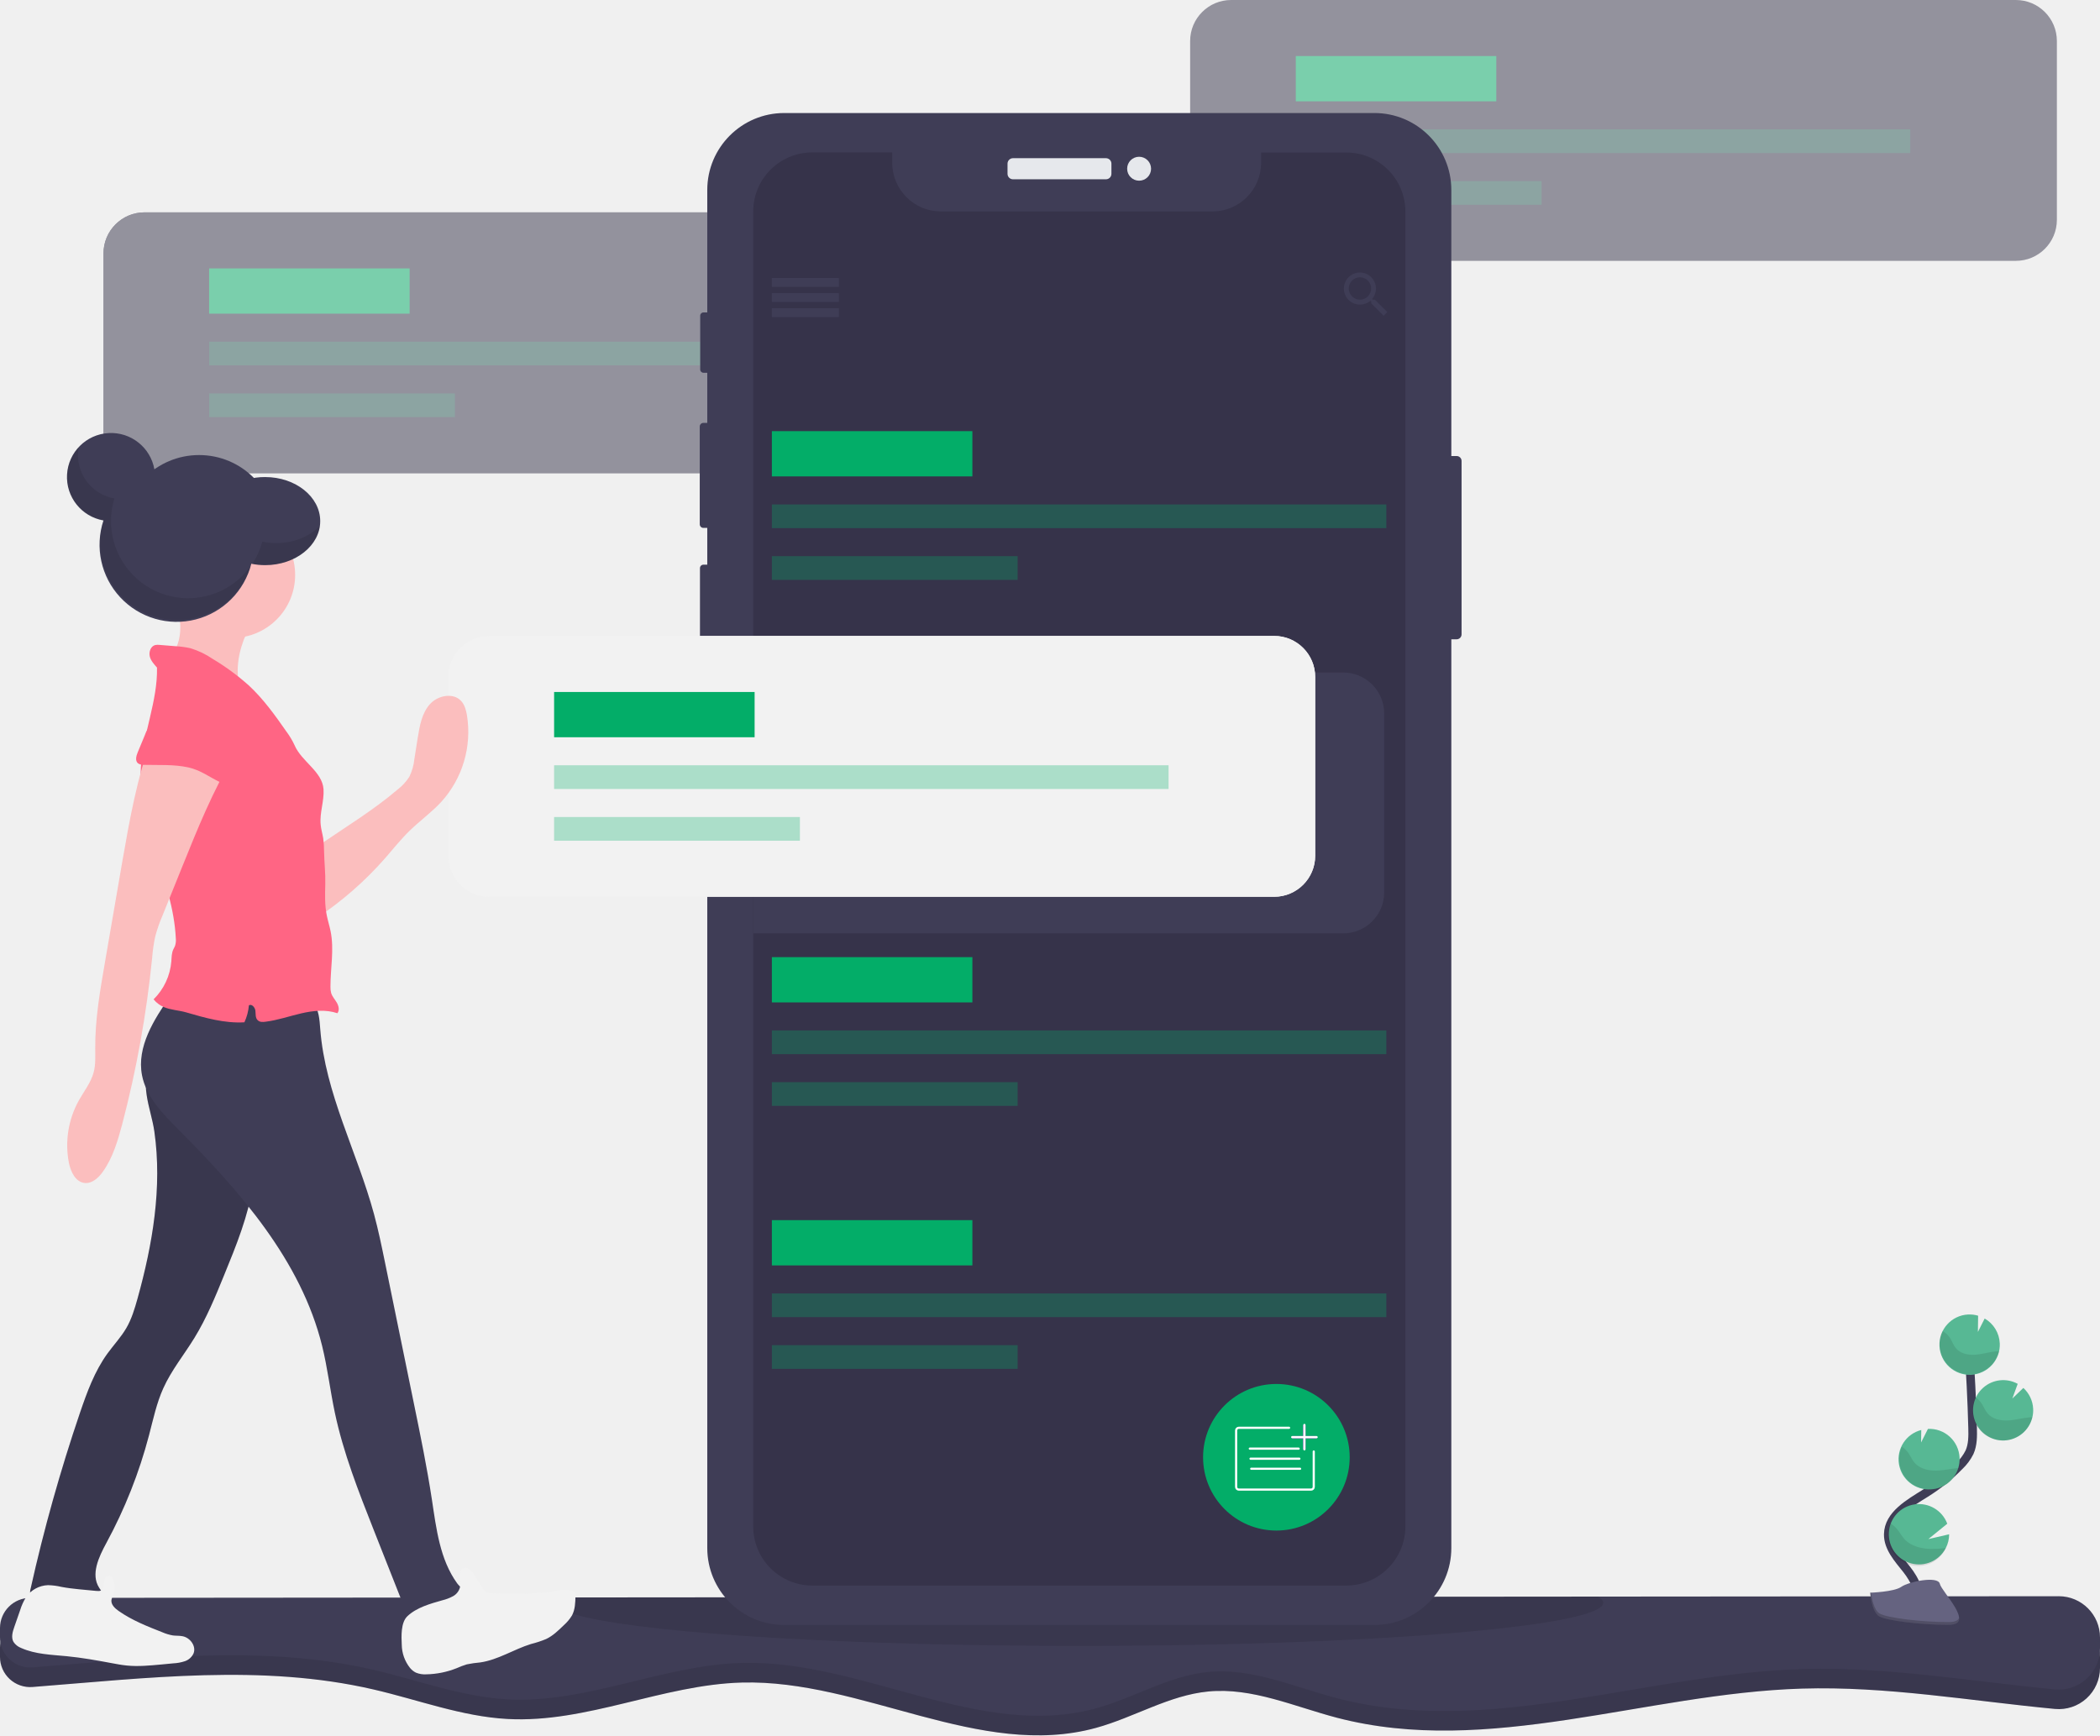
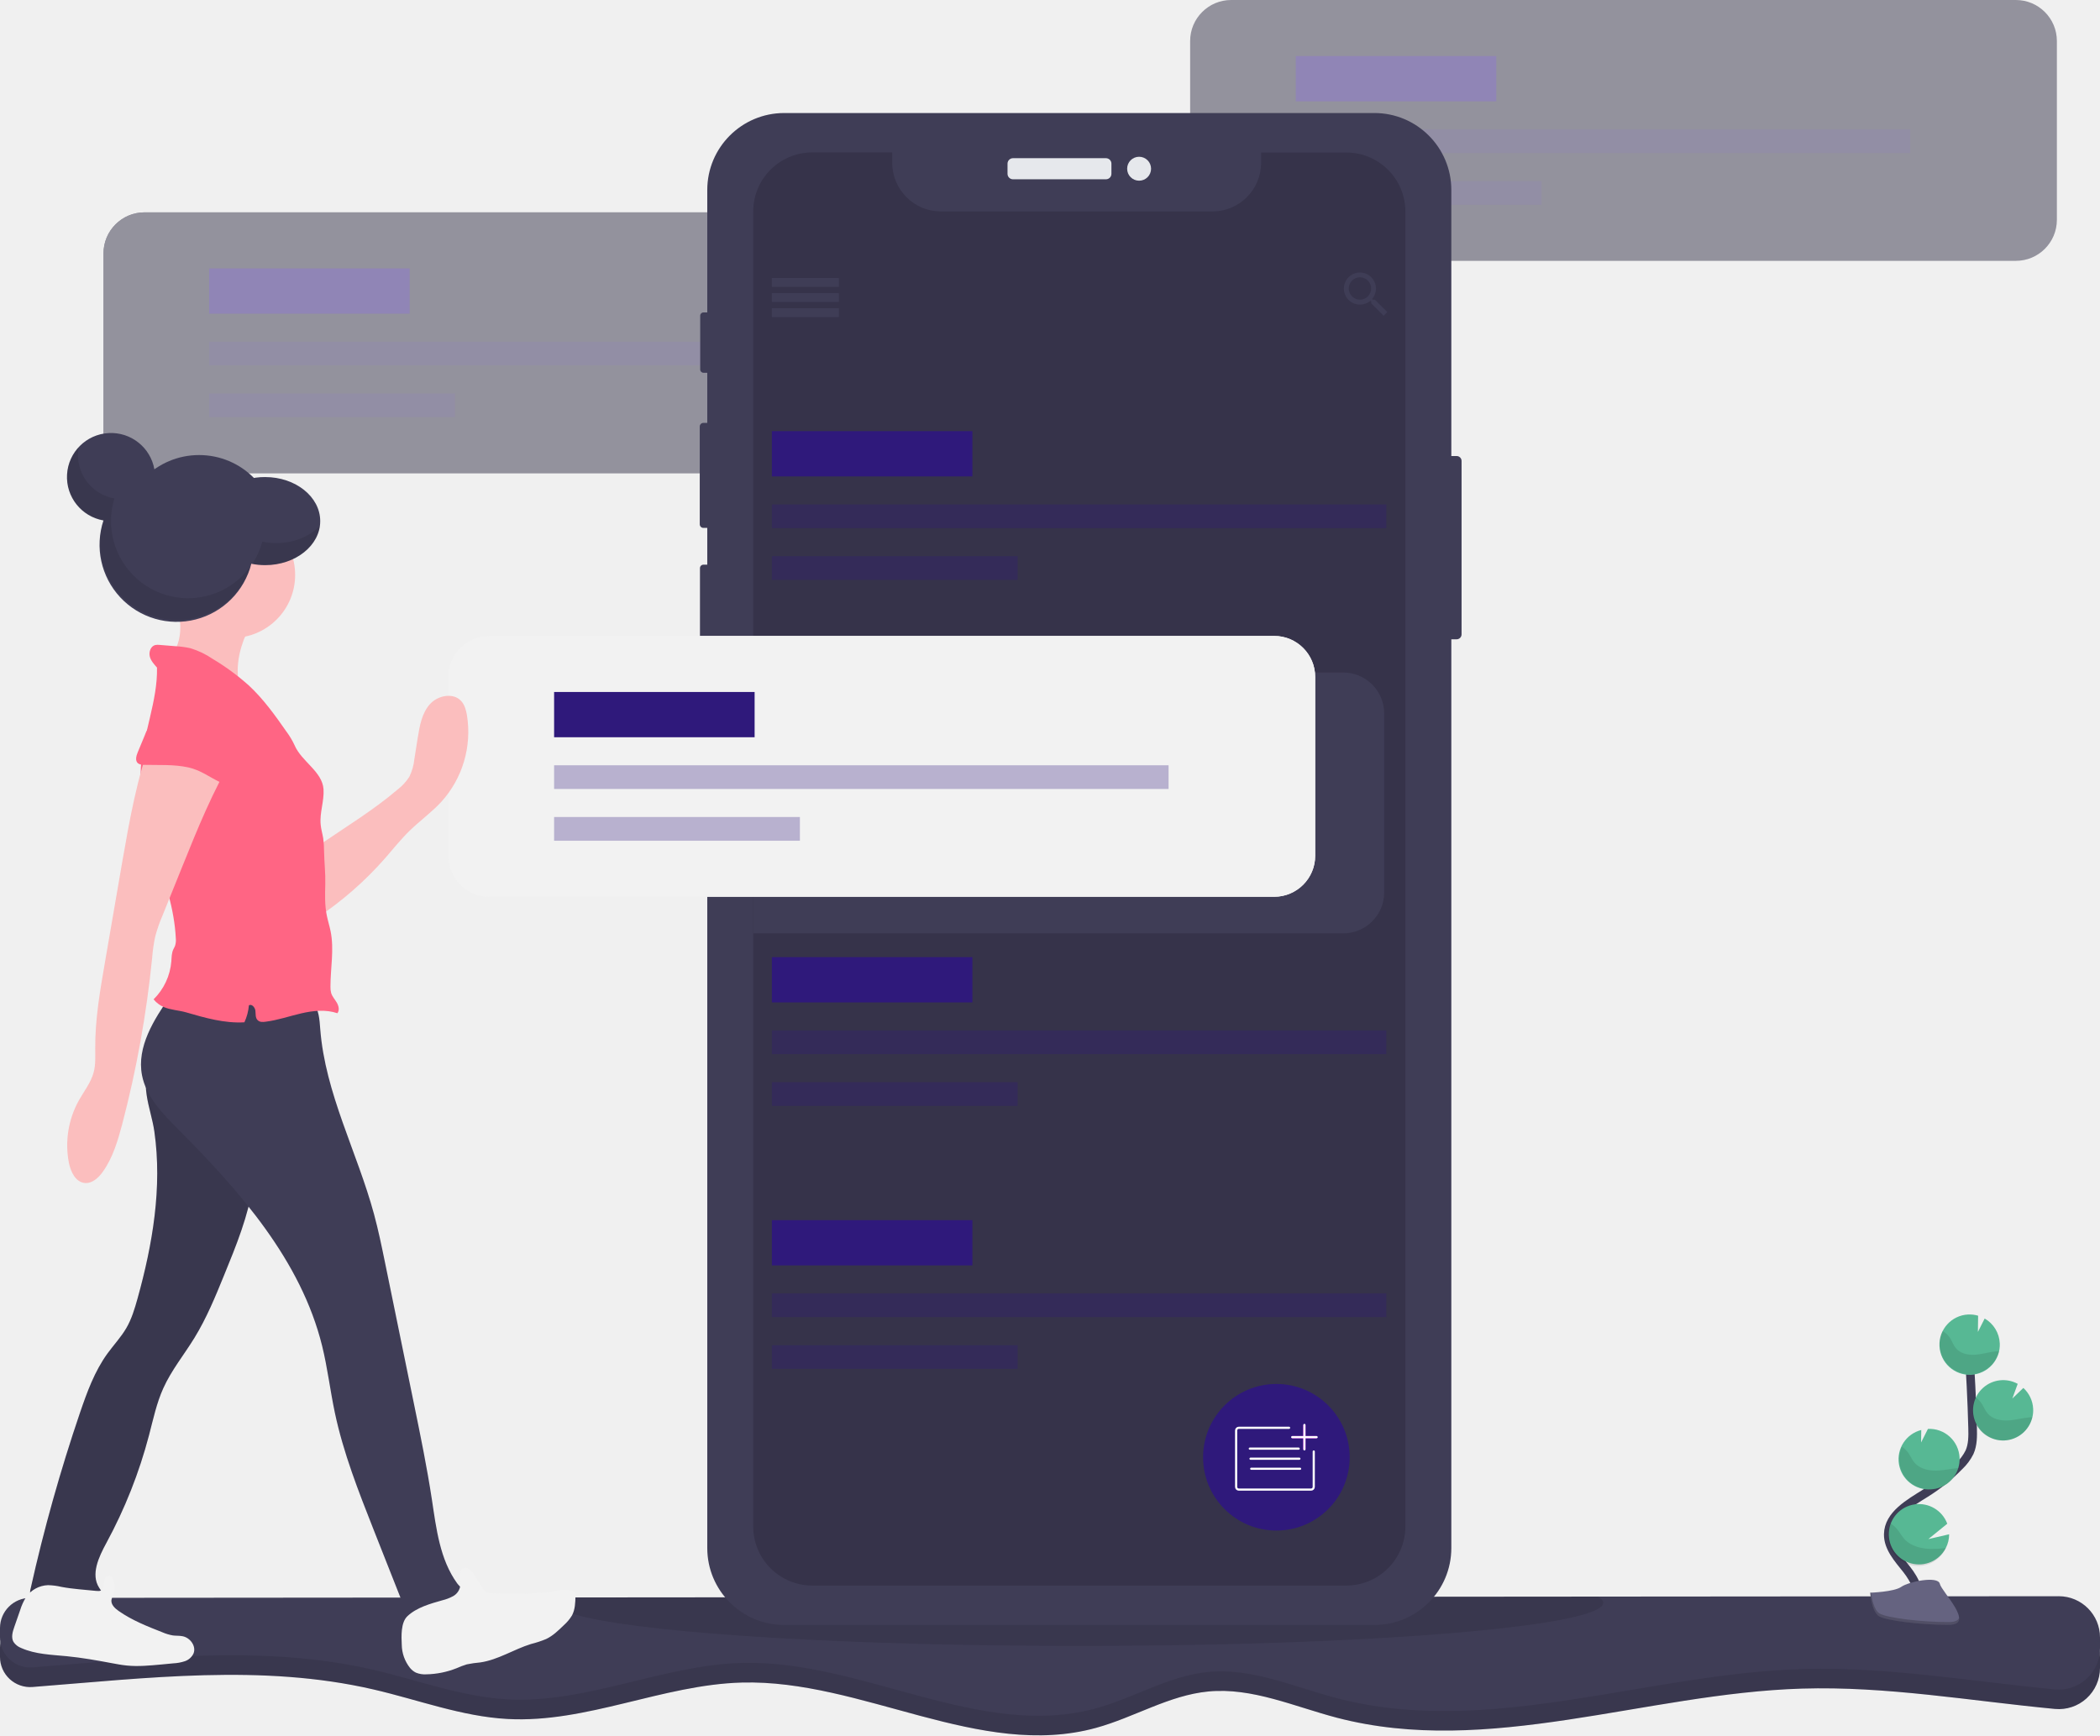
<svg xmlns="http://www.w3.org/2000/svg" data-name="Layer 1" width="974" height="805.02" viewBox="0 0 974 805.02">
  <path d="M974 768.75v5a19.11 19.11 0 01-20.91 19c-39.15-3.72-78.12-10.64-117.4-9.43-72.42 2.21-145.44 31.83-215.54 13.53-19.77-5.16-39.32-14.13-59.66-12.2-18.25 1.73-34.49 12.05-52.17 16.89C454.55 816.3 399.8 779 344.06 780.51c-36.74 1-71.92 18.89-108.62 16.9-21.27-1.14-41.53-8.92-62.28-13.71-51.66-11.94-104.86-5.27-158.09-1.13A14 14 0 010 768.64v-4.28a14 14 0 0114-14l940.92-.76A19.11 19.11 0 01974 768.75z" fill="#3f3d56" />
  <path d="M974 768.75v5a19.11 19.11 0 01-20.91 19c-39.15-3.72-78.12-10.64-117.4-9.43-72.42 2.21-145.44 31.83-215.54 13.53-19.77-5.16-39.32-14.13-59.66-12.2-18.25 1.73-34.49 12.05-52.17 16.89C454.55 816.3 399.8 779 344.06 780.51c-36.74 1-71.92 18.89-108.62 16.9-21.27-1.14-41.53-8.92-62.28-13.71-51.66-11.94-104.86-5.27-158.09-1.13A14 14 0 010 768.64v-4.28a14 14 0 0114-14l940.92-.76A19.11 19.11 0 01974 768.75z" opacity=".1" />
  <path d="M974 759.61v5a20.39 20.39 0 01-.11 2.08 19.11 19.11 0 01-20.8 17c-39.15-3.73-78.12-10.65-117.4-9.44-72.42 2.22-145.44 31.84-215.54 13.53-19.77-5.16-39.32-14.13-59.66-12.2-18.25 1.73-34.49 12.05-52.17 16.9-53.77 14.72-108.52-22.58-164.26-21.08-36.74 1-71.92 18.89-108.62 16.91-21.27-1.15-41.53-8.92-62.28-13.72-51.65-11.93-104.86-5.26-158.09-1.12a14 14 0 01-14.86-11.5 13.7 13.7 0 01-.21-2.46v-4.28a14 14 0 0114-14l235.83-.19 481.81-.4 223.28-.18A19.11 19.11 0 01974 759.61z" fill="#3f3d56" />
  <path d="M743.59 743.51c0 2.21-4.36 4.33-12.4 6.32-32.19 7.95-123.19 13.68-230.6 13.68-105.67 0-195.58-5.55-229-13.31-9-2.09-14-4.34-14-6.69 0-.82.6-1.63 1.78-2.43l481.81-.4c1.59.93 2.41 1.83 2.41 2.83z" opacity=".1" />
  <g opacity=".5">
    <rect x="552" width="402" height="121" rx="19.03" fill="#36334a" />
-     <path fill="#03ad68" d="M601 26h93v21h-93z" />
-     <path fill="#03ad68" opacity=".3" d="M601 60h285v11H601zm0 24h114v11H601z" />
+     <path fill="#2f197b" d="M601 26h93v21h-93z" />
+     <path fill="#2f197b" opacity=".3" d="M601 60h285v11H601zm0 24h114v11H601z" />
  </g>
  <g opacity=".5">
    <rect x="48" y="98.51" width="402" height="121" rx="19.03" fill="#36334a" />
    <path fill="#36334a" d="M97 124.51h93v21H97zm0 34h285v11H97zm0 24h114v11H97z" />
    <rect x="48" y="98.51" width="402" height="121" rx="19.03" fill="#36334a" />
-     <path fill="#03ad68" d="M97 124.51h93v21H97z" />
-     <path fill="#03ad68" opacity=".3" d="M97 158.51h285v11H97zm0 24h114v11H97z" />
+     <path fill="#2f197b" d="M97 124.51h93v21H97z" />
+     <path fill="#2f197b" opacity=".3" d="M97 158.51h285v11H97zm0 24h114v11H97z" />
  </g>
  <rect x="667.58" y="211.54" width="10.31" height="85.02" rx="2.29" fill="#3f3d56" />
  <rect x="324.76" y="144.93" width="5.79" height="27.99" rx="1.5" fill="#3f3d56" />
  <rect x="324.55" y="196.17" width="6.52" height="48.72" rx="1.69" fill="#3f3d56" />
  <rect x="324.65" y="261.94" width="6.21" height="49.14" rx="1.61" fill="#3f3d56" />
  <rect x="328.04" y="52.43" width="345.1" height="701.37" rx="35.69" fill="#3f3d56" />
  <rect x="467.3" y="73.38" width="48.19" height="9.79" rx="2.54" fill="#e6e8ec" />
  <circle cx="528.33" cy="78.27" r="5.55" fill="#e6e8ec" />
  <path d="M651.83 98.11v610a27.41 27.41 0 01-27.41 27.4H376.76a27.41 27.41 0 01-27.41-27.4v-610a27.41 27.41 0 0127.41-27.41h37.06v4.81a22.58 22.58 0 0022.57 22.57h126a22.57 22.57 0 0022.52-22.57v-4.76h39.51a27.41 27.41 0 0127.41 27.36z" fill="#36334a" />
  <path fill="#3f3d56" d="M358 129h31v4h-31zm0 7h31v4h-31zm0 7h31v4h-31z" />
  <path fill="#3f3d56" d="M358 129h31v4h-31zm0 7h31v4h-31zm0 7h31v4h-31zm279.66-4h-.91l-.35-.29a7.61 7.61 0 001.78-4.89 7.44 7.44 0 10-7.4 7.48 7.73 7.73 0 004.88-1.78l.34.29v.92l5.74 5.75 1.72-1.72zm-6.88 0a5.18 5.18 0 115.16-5.18 5.15 5.15 0 01-5.16 5.18z" />
-   <path fill="#03ad68" d="M358 200h93v21h-93z" />
-   <path fill="#03ad68" opacity=".3" d="M358 234h285v11H358zm0 24h114v11H358z" />
-   <path fill="#03ad68" d="M358 444h93v21h-93z" />
-   <path fill="#03ad68" opacity=".3" d="M358 478h285v11H358zm0 24h114v11H358z" />
-   <path fill="#03ad68" d="M358 566h93v21h-93z" />
-   <path fill="#03ad68" opacity=".3" d="M358 600h285v11H358zm0 24h114v11H358z" />
-   <circle cx="592" cy="676" r="34" fill="#03ad68" />
+   <path fill="#2f197b" d="M358 200h93v21h-93z" />
+   <path fill="#2f197b" opacity=".3" d="M358 234h285v11H358zm0 24h114v11H358z" />
+   <path fill="#2f197b" d="M358 444h93v21h-93z" />
+   <path fill="#2f197b" opacity=".3" d="M358 478h285v11H358zm0 24h114v11H358z" />
+   <path fill="#2f197b" d="M358 566h93v21h-93z" />
+   <path fill="#2f197b" opacity=".3" d="M358 600h285v11H358zm0 24h114v11H358z" />
+   <circle cx="592" cy="676" r="34" fill="#2f197b" />
  <path d="M609.33 673.32v16.43a1.25 1.25 0 01-1.25 1.25h-33.5a1.25 1.25 0 01-1.25-1.25v-26.17a1.25 1.25 0 011.25-1.25h23.31M579.67 672h22.66M580 676.67h22.67m-22.34 4.66H603" fill="none" stroke="#fff" stroke-linecap="round" stroke-miterlimit="10" />
  <path fill="none" stroke="#f0f" stroke-miterlimit="10" d="M605 661v11.33m5.67-5.66h-11.34" />
  <path fill="none" stroke="#fff" stroke-linecap="round" stroke-miterlimit="10" d="M605 661v11.33m5.67-5.66h-11.34" />
  <path d="M888.6 745.17c3-5.51-.4-12.27-4.29-17.18s-8.61-10-8.51-16.29c.15-9 9.7-14.31 17.33-19.09a84 84 0 0015.56-12.51 22.8 22.8 0 004.78-6.4c1.58-3.52 1.54-7.52 1.44-11.37q-.51-19.26-1.91-38.49" fill="none" stroke="#3f3d56" stroke-miterlimit="10" stroke-width="4" />
  <path d="M927.51 623.14a14 14 0 00-7-11.5l-3.14 6.22.1-7.53a14.22 14.22 0 00-4.63-.56 14 14 0 1014.68 13.37zm-25.03 94.99a14 14 0 11.68-11.3l-8.77 7.13 9.65-2.23a14 14 0 01-1.56 6.4zm-6.93-27.25a14 14 0 01-4.45-27.53l-.08 5.78 3.18-6.29a14 14 0 0114.67 13.36 13.84 13.84 0 01-.6 4.79 14 14 0 01-12.72 9.89zm34.07-22.67a14 14 0 116.21-26.27l-2.48 6.8 5.1-4.9a14 14 0 014.55 9.67 13.79 13.79 0 01-.35 3.87 14 14 0 01-13.03 10.83z" fill="#57b894" />
  <path d="M925.62 626.88c-3.24.35-6.39 1.36-9.64 1.56s-6.82-.57-8.88-3.1c-1.1-1.36-1.66-3.08-2.59-4.57a10 10 0 00-3.54-3.33 14 14 0 1026.24 9.32q-.79.03-1.59.12zm4 41.33a14 14 0 01-13.35-20 10.37 10.37 0 012.82 2.82c1 1.51 1.61 3.26 2.78 4.64 2.19 2.57 5.92 3.41 9.31 3.26s6.66-1.12 10-1.43c.47 0 .94-.07 1.42-.08a14 14 0 01-12.98 10.79zm-34.07 22.67a14 14 0 01-13.46-19.76 11.48 11.48 0 013 2.85c1.09 1.54 1.77 3.32 3.05 4.74 2.37 2.63 6.35 3.56 9.93 3.48s6.83-.93 10.28-1.2a14 14 0 01-12.8 9.89zm6.93 27.25a14.017 14.017 0 01-25.59-11.45 13.84 13.84 0 013.08 2.75c1.34 1.62 2.22 3.47 3.76 5 2.87 2.82 7.5 4 11.63 4.09a60 60 0 007.12-.39z" opacity=".1" />
  <path d="M867.43 738.82s11.08-.34 14.42-2.72 17-5.21 17.86-1.4 16.65 19 4.15 19.06-29.06-1.94-32.4-4-4.03-10.94-4.03-10.94z" fill="#656380" />
  <path d="M904.08 752.44c-12.51.1-29.06-1.95-32.39-4-2.54-1.55-3.55-7.09-3.89-9.65h-.37s.7 8.94 4 11 19.89 4.07 32.4 4c3.61 0 4.85-1.31 4.78-3.21-.47 1.12-1.84 1.83-4.53 1.86z" opacity=".2" />
  <path d="M642 331.03v82.94a19 19 0 01-19 19H349.35v-121H623a19 19 0 0119 19.06z" fill="#3f3d56" />
  <rect x="208" y="295" width="402" height="121" rx="19.03" fill="#f2f2f2" />
  <rect x="208" y="295" width="402" height="121" rx="19.03" fill="#f2f2f2" />
-   <path fill="#03ad68" d="M257 321h93v21h-93z" />
-   <path fill="#03ad68" opacity=".3" d="M257 355h285v11H257zm0 24h114v11H257z" />
+   <path fill="#2f197b" d="M257 321h93v21h-93z" />
+   <path fill="#2f197b" opacity=".3" d="M257 355h285v11H257zm0 24h114v11H257z" />
  <circle cx="92.34" cy="246.84" r="35.75" fill="#3f3d56" />
  <path d="M71.6 524.94c3.69 25.89-.81 52.29-7.82 77.48-1.31 4.69-2.72 9.42-5.17 13.63s-5.86 7.83-8.74 11.79c-6 8.26-9.52 18-12.81 27.64a779.65 779.65 0 00-22.82 81.32 5.57 5.57 0 000 3.47c.87 2 3.51 2.26 5.68 2.25l28.06-.15c1-1.92-.85-4-2-5.84-4-6.22-.16-14.3 3.37-20.81a223.74 223.74 0 0019.78-50c1.92-7.33 3.48-14.82 6.6-21.73 3.77-8.38 9.68-15.59 14.48-23.43 5.58-9.11 9.65-19 13.69-28.93 5.64-13.78 11.33-27.73 13.55-42.45 2.09-13.82 1.06-27.9-.3-41.81a2.64 2.64 0 00-3.06-3l-37.65-1.94c-7.76-.4-9.6-2.1-8.42 5.52.82 5.69 2.76 11.23 3.58 16.99z" fill="#3f3d56" />
  <path d="M71.6 524.94c3.69 25.89-.81 52.29-7.82 77.48-1.31 4.69-2.72 9.42-5.17 13.63s-5.86 7.83-8.74 11.79c-6 8.26-9.52 18-12.81 27.64a779.65 779.65 0 00-22.82 81.32 5.57 5.57 0 000 3.47c.87 2 3.51 2.26 5.68 2.25l28.06-.15c1-1.92-.85-4-2-5.84-4-6.22-.16-14.3 3.37-20.81a223.74 223.74 0 0019.78-50c1.92-7.33 3.48-14.82 6.6-21.73 3.77-8.38 9.68-15.59 14.48-23.43 5.58-9.11 9.65-19 13.69-28.93 5.64-13.78 11.33-27.73 13.55-42.45 2.09-13.82 1.06-27.9-.3-41.81a2.64 2.64 0 00-3.06-3l-37.65-1.94c-7.76-.4-9.6-2.1-8.42 5.52.82 5.69 2.76 11.23 3.58 16.99z" opacity=".1" />
  <path d="M79 461.99c-7.65 11-15.67 23.66-13.13 36.83 1.93 10 9.55 17.75 16.74 25 28.74 28.86 57 60.92 66.78 100.47 2.52 10.22 3.74 20.71 5.91 31 3.94 18.7 11 36.58 18 54.35l18.72 47.38a28.36 28.36 0 0027.1-18c-2.46-.19-5.67-2.57-7.11-4.57-8-11.07-9.64-25.31-11.69-38.81-2.27-14.92-5.3-29.72-8.34-44.51l-13.4-65.42c-1.55-7.55-3.1-15.11-5.12-22.54-7.82-28.83-22.64-56-24.93-85.81-.34-4.38-.55-9.19-3.52-12.44-3.12-3.43-8.24-4-12.87-4.27-18.73-1.24-34.89-3.07-53.14 1.34z" fill="#3f3d56" />
  <path d="M28.47 736.13a29.86 29.86 0 00-6.22-.8 12.92 12.92 0 00-10.16 5.55 25.25 25.25 0 00-2.73 6l-2.71 7.78c-.8 2.28-1.58 4.91-.39 7a7.42 7.42 0 003.64 2.85c6.56 2.92 13.95 3.08 21.1 3.78 6.94.68 13.82 1.9 20.67 3.19 2.36.44 4.71.89 7.1 1.13 5.34.54 10.72 0 16.06-.48l5.51-.53a19.84 19.84 0 005.42-1 6.83 6.83 0 004-3.59c1.36-3.37-1.56-7.36-5.13-8-1.45-.29-2.95-.16-4.42-.35a20.88 20.88 0 01-4.84-1.45c-7.05-2.77-14.17-5.57-20.37-9.93-1.72-1.21-3.52-2.9-3.33-5a10.19 10.19 0 01.89-2.59 9.46 9.46 0 00.08-6.69c-.34-.92-1-1.89-1.93-2-2.64-.32-2.32 3.53-2.71 5-.53 2-1.49 2.18-3.37 2-5.4-.58-10.8-.85-16.16-1.87zm157.87 26.83a17.65 17.65 0 003.82 10.75 8.36 8.36 0 002.72 2.19 10.92 10.92 0 004.95.79 40.05 40.05 0 0013.89-2.81 39.7 39.7 0 014.8-1.81 53.88 53.88 0 016.24-.9c8.27-1.19 15.53-6.07 23.52-8.54a49.45 49.45 0 007-2.3c3.16-1.49 5.72-4 8.23-6.43a19.89 19.89 0 003.78-4.52c1.47-2.74 1.56-6 1.62-9.1a2.59 2.59 0 00-.24-1.41 2.1 2.1 0 00-.9-.71c-2.43-1.2-5.31-.6-8-.13-9.72 1.73-19.67 1.41-29.54 1.09a4.29 4.29 0 01-4.54-2.59l-3.75-6c-1.07-1.72-2.77-3.69-4.71-3.1-1.55.47-2.18 2.37-2.12 4s.56 3.25.25 4.84a6.61 6.61 0 01-3.2 4.16 20.44 20.44 0 01-5 1.92c-5.52 1.56-11.94 3.33-16.21 7.39-3.09 2.92-2.8 9.37-2.61 13.22z" fill="#f2f2f2" />
  <path d="M184.4 366.26a23.17 23.17 0 005.46-5.94 24.21 24.21 0 002.33-8.21l1.57-9.92c.87-5.47 1.89-11.26 5.54-15.43s10.92-5.66 14.63-1.54c1.62 1.79 2.26 4.25 2.66 6.64a48.34 48.34 0 01-11.82 40c-4.49 4.92-10 8.83-14.75 13.48-4.14 4-7.73 8.59-11.55 12.94a159.42 159.42 0 01-31.47 27.5c.14-7.44 1.09-15.42 0-22.81-.81-5.34-3-8.22 2.17-11.71 12-8.16 24.11-15.54 35.23-25zM83.56 293.08c-.39 5.32-2.6 10.76-7 13.83q18.69 6.54 36.87 14.42c-2.34-2.25-3.05-5.7-3.16-8.94-.31-8.47 2.62-16.8 6.9-24.1a5.85 5.85 0 001.13-3.18c-.14-2.36-2.94-3.45-5.24-4a128.86 128.86 0 00-23.92-3.47c-3.45-.11-7.54-1.2-6.76 3.19.74 4.1 1.49 8.1 1.18 12.25z" fill="#fbbebe" />
  <circle cx="107.66" cy="266.7" r="29.23" fill="#fbbebe" />
  <path d="M136.6 345.65a35.36 35.36 0 00-3.71-6.22c-5.3-7.61-10.74-15.21-17.54-21.51a109.19 109.19 0 00-16.65-12.23 37.79 37.79 0 00-10.42-5 40.77 40.77 0 00-6.69-.91l-7.59-.62a6.21 6.21 0 00-2 .06c-2.06.52-3 3.08-2.56 5.15s2 3.75 3.38 5.32c.34 15.49-6.55 30.77-7.48 46.24-1.63 27 14.88 52.21 16.2 79.28a8.55 8.55 0 01-.38 3.63c-.22.56-.55 1.07-.8 1.62-.78 1.7-.75 3.63-.89 5.5a27.94 27.94 0 01-8.23 17.62 12.23 12.23 0 004.64 3.54c3.19 1.39 7 1.51 10.39 2.48 8.84 2.58 17.9 5.18 27.09 4.63a23.9 23.9 0 002.09-7.87c1.3-.81 2.8.92 3 2.44s-.09 3.29 1 4.39 2.47.93 3.8.76c5.61-.71 11-2.6 16.5-3.87s11.38-1.88 16.73-.06c1.08-1.37.62-3.4-.26-4.9s-2.13-2.82-2.63-4.49a10.08 10.08 0 01-.32-2.95c0-8.55 1.76-17.19.09-25.58-.49-2.46-1.27-4.86-1.77-7.33-1-4.79-.85-9.73-.72-14.62s-.46-10.18-.56-15.14a48.29 48.29 0 00-.4-6.13c-.34-2.13-1-4.21-1.18-6.36-.54-5.46 1.66-10.88 1.33-16.36-.55-8.32-10.22-12.84-13.46-20.51z" fill="#ff6584" />
  <path d="M70.63 341.73c-7.08 18.78-10.54 38.7-14 58.48l-8 46.46c-2.27 13.13-4.55 26.34-4.46 39.66 0 3.74.24 7.55-.74 11.16-1.28 4.74-4.46 8.69-6.87 13a42.78 42.78 0 00-4.6 28.93c.82 4.15 3.06 8.86 7.27 9.34 3.46.38 6.45-2.37 8.47-5.21 4.64-6.51 6.94-14.37 9-22.11a500.11 500.11 0 0013.87-77.09 75.06 75.06 0 011.39-9.8 69.54 69.54 0 013.38-9.76q4.59-11.38 9.19-22.76c7.07-17.53 14.18-35.14 23.89-51.36-9.6-2.76-19.59-6-29.19-8.73-2.77-.82-5.74-.33-8.6-.21z" fill="#fbbebe" />
  <path d="M87.27 355.97c-6.72-1.45-13.67-1-20.53-1.17a4.43 4.43 0 01-2.76-.72c-1.39-1.19-.8-3.42-.1-5.11l3.32-8a11.64 11.64 0 012.66-4.42c1.69-1.5 4.07-1.87 6.31-2.14 7.29-.84 14.79-1.12 21.86.85s13.72 6.45 16.88 13.08c1.32 2.76 1.93 6.24.18 8.75-2.6 3.73-8.43 7.9-12.78 5.86-5.21-2.44-9.2-5.71-15.04-6.98z" fill="#ff6584" />
  <path d="M123 221.3a29.52 29.52 0 00-16.28 4.69 35.75 35.75 0 00-35.1-8.22A20.43 20.43 0 1048 241.42a35.75 35.75 0 1068.57 20.09 32 32 0 006.41.65c14.1 0 25.54-9.15 25.54-20.43S137.08 221.3 123 221.3z" fill="#3f3d56" />
  <path d="M128.09 251.94a31.1 31.1 0 01-6.41-.65 35.57 35.57 0 01-4.68 10.29 32.11 32.11 0 006 .58c13.18 0 24-8 25.39-18.24-4.69 4.88-12.04 8.02-20.3 8.02zm-40.86 25.57a35.8 35.8 0 01-34.18-46.28 20.43 20.43 0 01-16.89-20.12 20.09 20.09 0 01.33-3.66 20.43 20.43 0 0011.46 34 35.75 35.75 0 0068.29 21.18 35.68 35.68 0 01-29.01 14.88z" opacity=".1" />
</svg>
